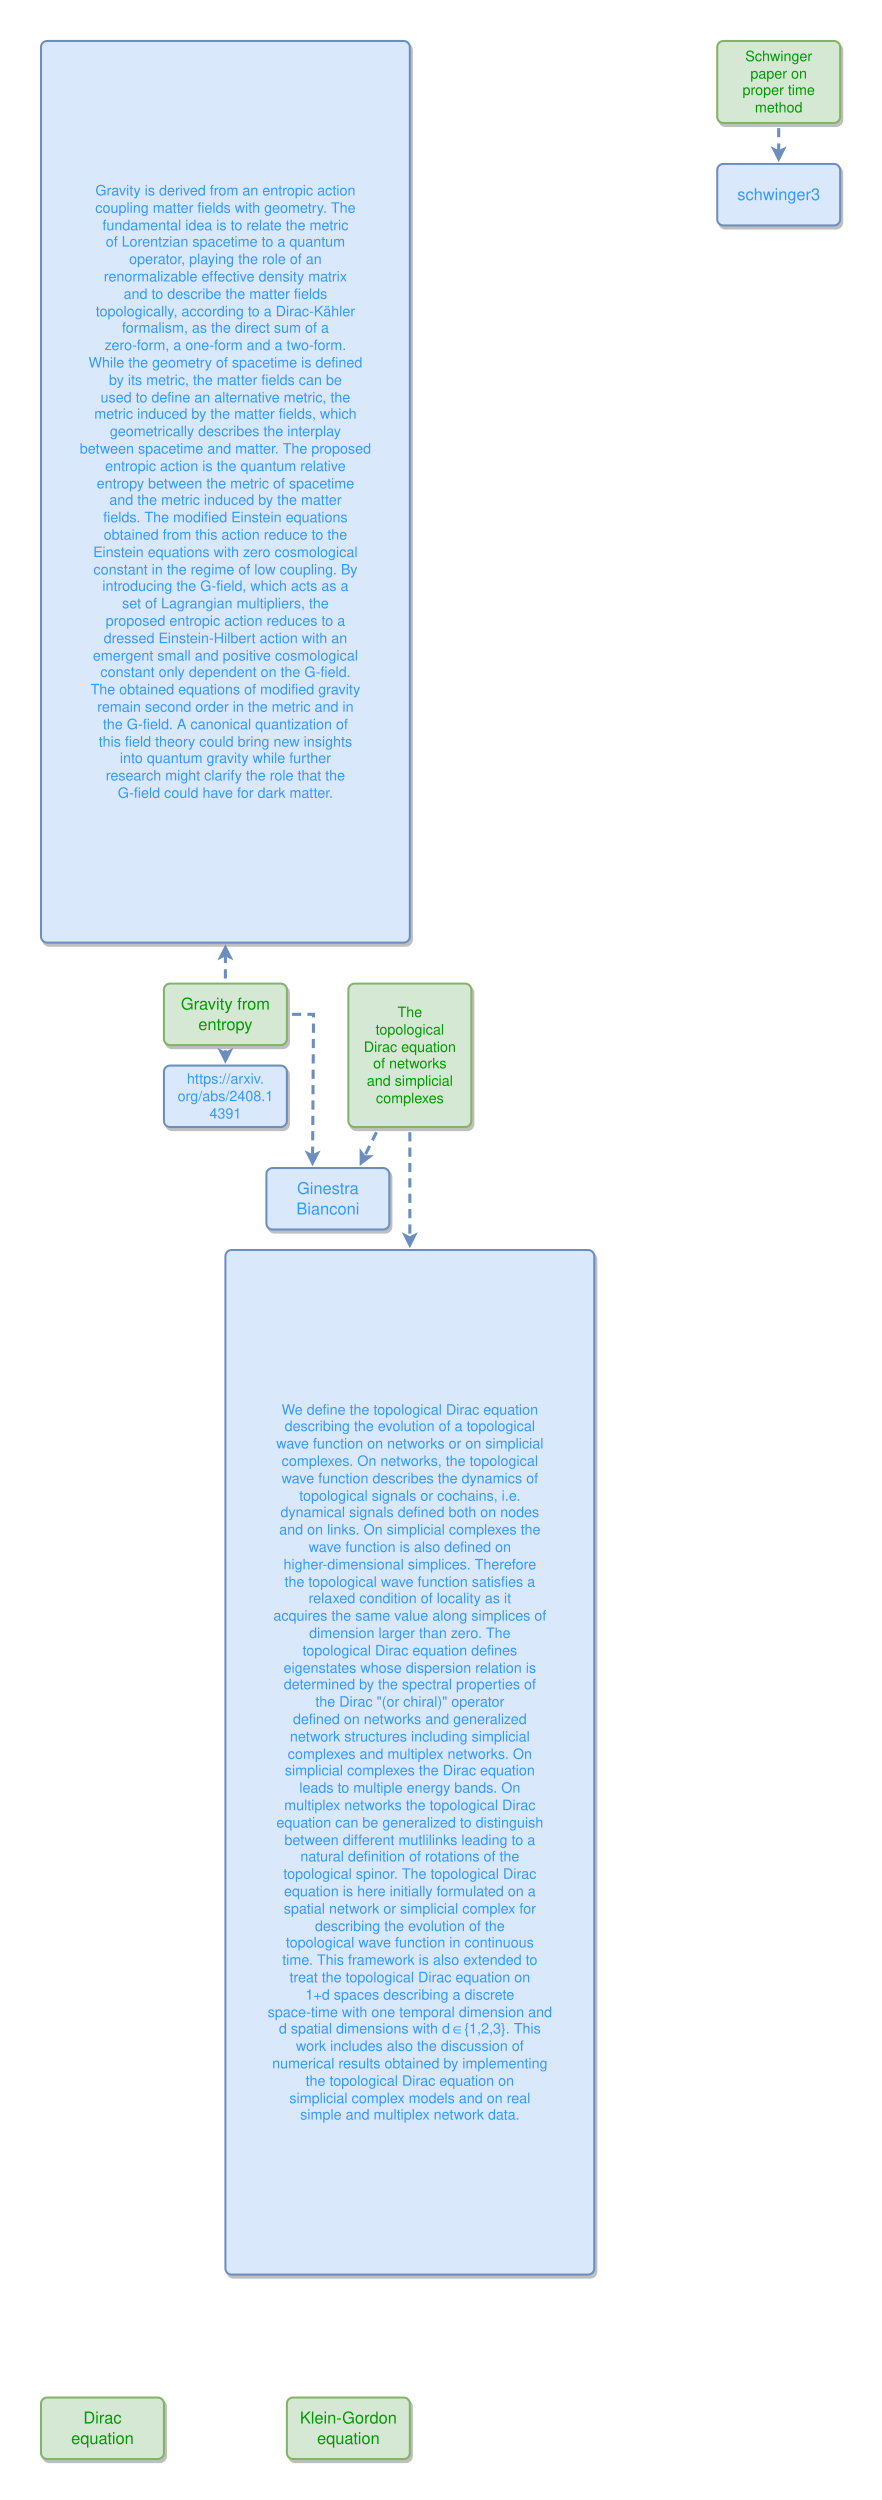
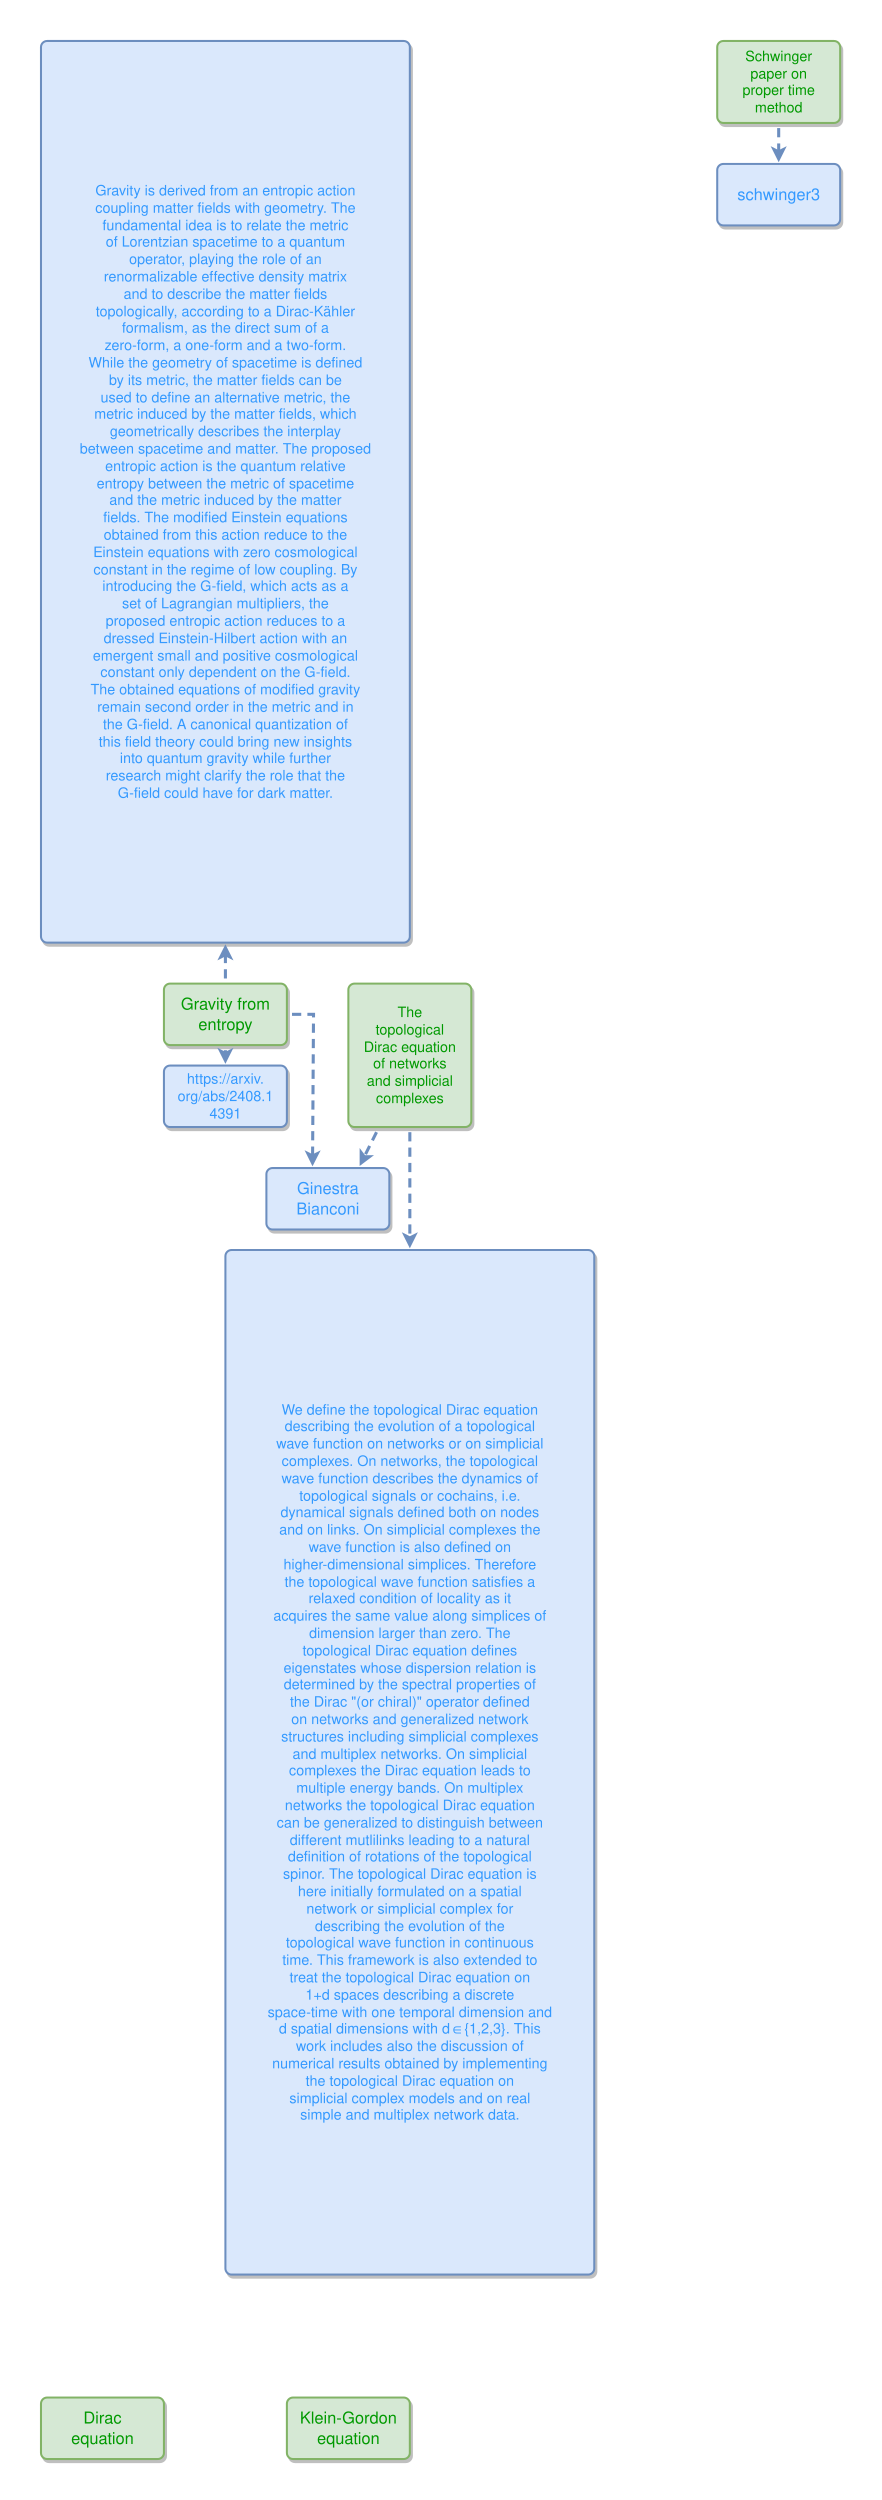
<svg xmlns="http://www.w3.org/2000/svg" width="860" height="2440" viewBox="0 0 860 2440">
  <defs>
  </defs>
  <g id="container-shells">
  </g>
  <g id="node-shadows">
    <rect x="40" y="2340" width="120" height="60" rx="6" ry="6" fill="#000000" stroke="#000000" stroke-width="2" opacity="0.25" transform="translate(2,3)" />
    <rect x="700" y="160" width="120" height="60" rx="6" ry="6" fill="#000000" stroke="#000000" stroke-width="2" opacity="0.25" transform="translate(2,3)" />
    <rect x="260" y="1140" width="120" height="60" rx="6" ry="6" fill="#000000" stroke="#000000" stroke-width="2" opacity="0.25" transform="translate(2,3)" />
    <rect x="160" y="960" width="120" height="60" rx="6" ry="6" fill="#000000" stroke="#000000" stroke-width="2" opacity="0.25" transform="translate(2,3)" />
    <rect x="40" y="40" width="360" height="880" rx="6" ry="6" fill="#000000" stroke="#000000" stroke-width="2" opacity="0.25" transform="translate(2,3)" />
    <rect x="280" y="2340" width="120" height="60" rx="6" ry="6" fill="#000000" stroke="#000000" stroke-width="2" opacity="0.25" transform="translate(2,3)" />
    <rect x="700" y="40" width="120" height="80" rx="6" ry="6" fill="#000000" stroke="#000000" stroke-width="2" opacity="0.25" transform="translate(2,3)" />
    <rect x="340" y="960" width="120" height="140" rx="6" ry="6" fill="#000000" stroke="#000000" stroke-width="2" opacity="0.25" transform="translate(2,3)" />
    <rect x="220" y="1220" width="360" height="1000" rx="6" ry="6" fill="#000000" stroke="#000000" stroke-width="2" opacity="0.25" transform="translate(2,3)" />
    <rect x="160" y="1040" width="120" height="60" rx="6" ry="6" fill="#000000" stroke="#000000" stroke-width="2" opacity="0.25" transform="translate(2,3)" />
  </g>
  <g id="edges">
    <g class="edge" data-edge-idx="0" data-edge-base="expresses" data-edge-from="3" data-edge-to="2">
      <polyline points="285.00,990.00 306,990 305.08,1128.25" fill="none" stroke="#6c8ebf" stroke-width="3" stroke-dasharray="9 6" />
      <path d="M 305.03 1135.00 L 300.59 1125.97 L 305.08 1128.25 L 309.59 1126.03 Z" fill="#6c8ebf" stroke="#6c8ebf" stroke-width="3" stroke-miterlimit="10" />
    </g>
    <g class="edge" data-edge-idx="1" data-edge-base="expresses" data-edge-from="3" data-edge-to="9">
      <line x1="220.00" y1="1025.00" x2="220.00" y2="1028.25" stroke="#6c8ebf" stroke-width="3" stroke-dasharray="9 6" />
      <path d="M 220.00 1035.00 L 215.50 1026.00 L 220.00 1028.25 L 224.50 1026.00 Z" fill="#6c8ebf" stroke="#6c8ebf" stroke-width="3" stroke-miterlimit="10" />
    </g>
    <g class="edge" data-edge-idx="2" data-edge-base="expresses" data-edge-from="3" data-edge-to="4">
      <line x1="220.00" y1="955.00" x2="220.00" y2="931.75" stroke="#6c8ebf" stroke-width="3" stroke-dasharray="9 6" />
      <path d="M 220.00 925.00 L 224.50 934.00 L 220.00 931.75 L 215.50 934.00 Z" fill="#6c8ebf" stroke="#6c8ebf" stroke-width="3" stroke-miterlimit="10" />
    </g>
    <g class="edge" data-edge-idx="3" data-edge-base="expresses" data-edge-from="7" data-edge-to="2">
      <line x1="367.50" y1="1105.00" x2="355.52" y2="1128.96" stroke="#6c8ebf" stroke-width="3" stroke-dasharray="9 6" />
      <path d="M 352.50 1135.00 L 352.50 1124.94 L 355.52 1128.96 L 360.55 1128.96 Z" fill="#6c8ebf" stroke="#6c8ebf" stroke-width="3" stroke-miterlimit="10" />
    </g>
    <g class="edge" data-edge-idx="4" data-edge-base="expresses" data-edge-from="7" data-edge-to="8">
      <line x1="400.00" y1="1105.00" x2="400.00" y2="1208.25" stroke="#6c8ebf" stroke-width="3" stroke-dasharray="9 6" />
      <path d="M 400.00 1215.00 L 395.50 1206.00 L 400.00 1208.25 L 404.50 1206.00 Z" fill="#6c8ebf" stroke="#6c8ebf" stroke-width="3" stroke-miterlimit="10" />
    </g>
    <g class="edge" data-edge-idx="5" data-edge-base="expresses" data-edge-from="6" data-edge-to="10">
      <line x1="760.00" y1="125.00" x2="760.00" y2="148.25" stroke="#6c8ebf" stroke-width="3" stroke-dasharray="9 6" />
      <path d="M 760.00 155.00 L 755.50 146.00 L 760.00 148.25 L 764.50 146.00 Z" fill="#6c8ebf" stroke="#6c8ebf" stroke-width="3" stroke-miterlimit="10" />
    </g>
  </g>
  <g id="nodes">
    <rect x="40" y="2340" width="120" height="60" rx="6" ry="6" fill="#d5e8d4" stroke="#82b366" stroke-width="2" />
    <text x="100" y="2360" text-anchor="middle" dominant-baseline="middle" font-family="Helvetica,Inter,Segoe UI,Arial" font-size="16" font-weight="normal" fill="#009900">Dirac</text>
    <text x="100" y="2380" text-anchor="middle" dominant-baseline="middle" font-family="Helvetica,Inter,Segoe UI,Arial" font-size="16" font-weight="normal" fill="#009900">equation</text>
    <rect x="700" y="160" width="120" height="60" rx="6" ry="6" fill="#dae8fc" stroke="#6c8ebf" stroke-width="2" />
    <text x="760" y="190" text-anchor="middle" dominant-baseline="middle" font-family="Helvetica,Inter,Segoe UI,Arial" font-size="16" font-weight="normal" fill="#3399ff">schwinger3</text>
    <rect x="260" y="1140" width="120" height="60" rx="6" ry="6" fill="#dae8fc" stroke="#6c8ebf" stroke-width="2" />
    <text x="320" y="1160" text-anchor="middle" dominant-baseline="middle" font-family="Helvetica,Inter,Segoe UI,Arial" font-size="16" font-weight="normal" fill="#3399ff">Ginestra</text>
    <text x="320" y="1180" text-anchor="middle" dominant-baseline="middle" font-family="Helvetica,Inter,Segoe UI,Arial" font-size="16" font-weight="normal" fill="#3399ff">Bianconi</text>
    <g>
      <rect x="160" y="960" width="120" height="60" rx="6" ry="6" fill="#d5e8d4" stroke="#82b366" stroke-width="2" />
      <text x="220" y="980" text-anchor="middle" dominant-baseline="middle" font-family="Helvetica,Inter,Segoe UI,Arial" font-size="16" font-weight="normal" fill="#009900">Gravity from</text>
      <text x="220" y="1000" text-anchor="middle" dominant-baseline="middle" font-family="Helvetica,Inter,Segoe UI,Arial" font-size="16" font-weight="normal" fill="#009900">entropy</text>
    </g>
    <rect x="40" y="40" width="360" height="880" rx="6" ry="6" fill="#dae8fc" stroke="#6c8ebf" stroke-width="2" />
    <text x="220" y="186" text-anchor="middle" dominant-baseline="middle" font-family="Helvetica,Inter,Segoe UI,Arial" font-size="14" font-weight="normal" fill="#3399ff">Gravity is derived from an entropic action</text>
    <text x="220" y="203" text-anchor="middle" dominant-baseline="middle" font-family="Helvetica,Inter,Segoe UI,Arial" font-size="14" font-weight="normal" fill="#3399ff">coupling matter fields with geometry. The</text>
    <text x="220" y="220" text-anchor="middle" dominant-baseline="middle" font-family="Helvetica,Inter,Segoe UI,Arial" font-size="14" font-weight="normal" fill="#3399ff">fundamental idea is to relate the metric</text>
    <text x="220" y="236" text-anchor="middle" dominant-baseline="middle" font-family="Helvetica,Inter,Segoe UI,Arial" font-size="14" font-weight="normal" fill="#3399ff">of Lorentzian spacetime to a quantum</text>
    <text x="220" y="253" text-anchor="middle" dominant-baseline="middle" font-family="Helvetica,Inter,Segoe UI,Arial" font-size="14" font-weight="normal" fill="#3399ff">operator, playing the role of an</text>
    <text x="220" y="270" text-anchor="middle" dominant-baseline="middle" font-family="Helvetica,Inter,Segoe UI,Arial" font-size="14" font-weight="normal" fill="#3399ff">renormalizable effective density matrix</text>
    <text x="220" y="287" text-anchor="middle" dominant-baseline="middle" font-family="Helvetica,Inter,Segoe UI,Arial" font-size="14" font-weight="normal" fill="#3399ff">and to describe the matter fields</text>
    <text x="220" y="304" text-anchor="middle" dominant-baseline="middle" font-family="Helvetica,Inter,Segoe UI,Arial" font-size="14" font-weight="normal" fill="#3399ff">topologically, according to a Dirac-Kähler</text>
    <text x="220" y="320" text-anchor="middle" dominant-baseline="middle" font-family="Helvetica,Inter,Segoe UI,Arial" font-size="14" font-weight="normal" fill="#3399ff">formalism, as the direct sum of a</text>
    <text x="220" y="337" text-anchor="middle" dominant-baseline="middle" font-family="Helvetica,Inter,Segoe UI,Arial" font-size="14" font-weight="normal" fill="#3399ff">zero-form, a one-form and a two-form.</text>
    <text x="220" y="354" text-anchor="middle" dominant-baseline="middle" font-family="Helvetica,Inter,Segoe UI,Arial" font-size="14" font-weight="normal" fill="#3399ff">While the geometry of spacetime is defined</text>
    <text x="220" y="371" text-anchor="middle" dominant-baseline="middle" font-family="Helvetica,Inter,Segoe UI,Arial" font-size="14" font-weight="normal" fill="#3399ff">by its metric, the matter fields can be</text>
    <text x="220" y="388" text-anchor="middle" dominant-baseline="middle" font-family="Helvetica,Inter,Segoe UI,Arial" font-size="14" font-weight="normal" fill="#3399ff">used to define an alternative metric, the</text>
    <text x="220" y="404" text-anchor="middle" dominant-baseline="middle" font-family="Helvetica,Inter,Segoe UI,Arial" font-size="14" font-weight="normal" fill="#3399ff">metric induced by the matter fields, which</text>
    <text x="220" y="421" text-anchor="middle" dominant-baseline="middle" font-family="Helvetica,Inter,Segoe UI,Arial" font-size="14" font-weight="normal" fill="#3399ff">geometrically describes the interplay</text>
    <text x="220" y="438" text-anchor="middle" dominant-baseline="middle" font-family="Helvetica,Inter,Segoe UI,Arial" font-size="14" font-weight="normal" fill="#3399ff">between spacetime and matter. The proposed</text>
    <text x="220" y="455" text-anchor="middle" dominant-baseline="middle" font-family="Helvetica,Inter,Segoe UI,Arial" font-size="14" font-weight="normal" fill="#3399ff">entropic action is the quantum relative</text>
    <text x="220" y="472" text-anchor="middle" dominant-baseline="middle" font-family="Helvetica,Inter,Segoe UI,Arial" font-size="14" font-weight="normal" fill="#3399ff">entropy between the metric of spacetime</text>
    <text x="220" y="488" text-anchor="middle" dominant-baseline="middle" font-family="Helvetica,Inter,Segoe UI,Arial" font-size="14" font-weight="normal" fill="#3399ff">and the metric induced by the matter</text>
    <text x="220" y="505" text-anchor="middle" dominant-baseline="middle" font-family="Helvetica,Inter,Segoe UI,Arial" font-size="14" font-weight="normal" fill="#3399ff">fields. The modified Einstein equations</text>
    <text x="220" y="522" text-anchor="middle" dominant-baseline="middle" font-family="Helvetica,Inter,Segoe UI,Arial" font-size="14" font-weight="normal" fill="#3399ff">obtained from this action reduce to the</text>
    <text x="220" y="539" text-anchor="middle" dominant-baseline="middle" font-family="Helvetica,Inter,Segoe UI,Arial" font-size="14" font-weight="normal" fill="#3399ff">Einstein equations with zero cosmological</text>
    <text x="220" y="556" text-anchor="middle" dominant-baseline="middle" font-family="Helvetica,Inter,Segoe UI,Arial" font-size="14" font-weight="normal" fill="#3399ff">constant in the regime of low coupling. By</text>
    <text x="220" y="572" text-anchor="middle" dominant-baseline="middle" font-family="Helvetica,Inter,Segoe UI,Arial" font-size="14" font-weight="normal" fill="#3399ff">introducing the G-field, which acts as a</text>
    <text x="220" y="589" text-anchor="middle" dominant-baseline="middle" font-family="Helvetica,Inter,Segoe UI,Arial" font-size="14" font-weight="normal" fill="#3399ff">set of Lagrangian multipliers, the</text>
    <text x="220" y="606" text-anchor="middle" dominant-baseline="middle" font-family="Helvetica,Inter,Segoe UI,Arial" font-size="14" font-weight="normal" fill="#3399ff">proposed entropic action reduces to a</text>
    <text x="220" y="623" text-anchor="middle" dominant-baseline="middle" font-family="Helvetica,Inter,Segoe UI,Arial" font-size="14" font-weight="normal" fill="#3399ff">dressed Einstein-Hilbert action with an</text>
    <text x="220" y="640" text-anchor="middle" dominant-baseline="middle" font-family="Helvetica,Inter,Segoe UI,Arial" font-size="14" font-weight="normal" fill="#3399ff">emergent small and positive cosmological</text>
    <text x="220" y="656" text-anchor="middle" dominant-baseline="middle" font-family="Helvetica,Inter,Segoe UI,Arial" font-size="14" font-weight="normal" fill="#3399ff">constant only dependent on the G-field.</text>
    <text x="220" y="673" text-anchor="middle" dominant-baseline="middle" font-family="Helvetica,Inter,Segoe UI,Arial" font-size="14" font-weight="normal" fill="#3399ff">The obtained equations of modified gravity</text>
    <text x="220" y="690" text-anchor="middle" dominant-baseline="middle" font-family="Helvetica,Inter,Segoe UI,Arial" font-size="14" font-weight="normal" fill="#3399ff">remain second order in the metric and in</text>
    <text x="220" y="707" text-anchor="middle" dominant-baseline="middle" font-family="Helvetica,Inter,Segoe UI,Arial" font-size="14" font-weight="normal" fill="#3399ff">the G-field. A canonical quantization of</text>
    <text x="220" y="724" text-anchor="middle" dominant-baseline="middle" font-family="Helvetica,Inter,Segoe UI,Arial" font-size="14" font-weight="normal" fill="#3399ff">this field theory could bring new insights</text>
    <text x="220" y="740" text-anchor="middle" dominant-baseline="middle" font-family="Helvetica,Inter,Segoe UI,Arial" font-size="14" font-weight="normal" fill="#3399ff">into quantum gravity while further</text>
    <text x="220" y="757" text-anchor="middle" dominant-baseline="middle" font-family="Helvetica,Inter,Segoe UI,Arial" font-size="14" font-weight="normal" fill="#3399ff">research might clarify the role that the</text>
    <text x="220" y="774" text-anchor="middle" dominant-baseline="middle" font-family="Helvetica,Inter,Segoe UI,Arial" font-size="14" font-weight="normal" fill="#3399ff">G-field could have for dark matter.</text>
    <rect x="280" y="2340" width="120" height="60" rx="6" ry="6" fill="#d5e8d4" stroke="#82b366" stroke-width="2" />
    <text x="340" y="2360" text-anchor="middle" dominant-baseline="middle" font-family="Helvetica,Inter,Segoe UI,Arial" font-size="16" font-weight="normal" fill="#009900">Klein-Gordon</text>
    <text x="340" y="2380" text-anchor="middle" dominant-baseline="middle" font-family="Helvetica,Inter,Segoe UI,Arial" font-size="16" font-weight="normal" fill="#009900">equation</text>
    <g>
      <rect x="700" y="40" width="120" height="80" rx="6" ry="6" fill="#d5e8d4" stroke="#82b366" stroke-width="2" />
      <text x="760" y="55" text-anchor="middle" dominant-baseline="middle" font-family="Helvetica,Inter,Segoe UI,Arial" font-size="14" font-weight="normal" fill="#009900">Schwinger</text>
      <text x="760" y="72" text-anchor="middle" dominant-baseline="middle" font-family="Helvetica,Inter,Segoe UI,Arial" font-size="14" font-weight="normal" fill="#009900">paper on</text>
      <text x="760" y="88" text-anchor="middle" dominant-baseline="middle" font-family="Helvetica,Inter,Segoe UI,Arial" font-size="14" font-weight="normal" fill="#009900">proper time</text>
      <text x="760" y="105" text-anchor="middle" dominant-baseline="middle" font-family="Helvetica,Inter,Segoe UI,Arial" font-size="14" font-weight="normal" fill="#009900">method</text>
    </g>
    <g>
      <rect x="340" y="960" width="120" height="140" rx="6" ry="6" fill="#d5e8d4" stroke="#82b366" stroke-width="2" />
      <text x="400" y="988" text-anchor="middle" dominant-baseline="middle" font-family="Helvetica,Inter,Segoe UI,Arial" font-size="14" font-weight="normal" fill="#009900">The</text>
      <text x="400" y="1005" text-anchor="middle" dominant-baseline="middle" font-family="Helvetica,Inter,Segoe UI,Arial" font-size="14" font-weight="normal" fill="#009900">topological</text>
      <text x="400" y="1022" text-anchor="middle" dominant-baseline="middle" font-family="Helvetica,Inter,Segoe UI,Arial" font-size="14" font-weight="normal" fill="#009900">Dirac equation</text>
      <text x="400" y="1038" text-anchor="middle" dominant-baseline="middle" font-family="Helvetica,Inter,Segoe UI,Arial" font-size="14" font-weight="normal" fill="#009900">of networks</text>
      <text x="400" y="1055" text-anchor="middle" dominant-baseline="middle" font-family="Helvetica,Inter,Segoe UI,Arial" font-size="14" font-weight="normal" fill="#009900">and simplicial</text>
      <text x="400" y="1072" text-anchor="middle" dominant-baseline="middle" font-family="Helvetica,Inter,Segoe UI,Arial" font-size="14" font-weight="normal" fill="#009900">complexes</text>
    </g>
    <rect x="220" y="1220" width="360" height="1000" rx="6" ry="6" fill="#dae8fc" stroke="#6c8ebf" stroke-width="2" />
    <text x="400" y="1376" text-anchor="middle" dominant-baseline="middle" font-family="Helvetica,Inter,Segoe UI,Arial" font-size="14" font-weight="normal" fill="#3399ff">We define the topological Dirac equation</text>
    <text x="400" y="1392" text-anchor="middle" dominant-baseline="middle" font-family="Helvetica,Inter,Segoe UI,Arial" font-size="14" font-weight="normal" fill="#3399ff">describing the evolution of a topological</text>
    <text x="400" y="1409" text-anchor="middle" dominant-baseline="middle" font-family="Helvetica,Inter,Segoe UI,Arial" font-size="14" font-weight="normal" fill="#3399ff">wave function on networks or on simplicial</text>
    <text x="400" y="1426" text-anchor="middle" dominant-baseline="middle" font-family="Helvetica,Inter,Segoe UI,Arial" font-size="14" font-weight="normal" fill="#3399ff">complexes. On networks, the topological</text>
    <text x="400" y="1443" text-anchor="middle" dominant-baseline="middle" font-family="Helvetica,Inter,Segoe UI,Arial" font-size="14" font-weight="normal" fill="#3399ff">wave function describes the dynamics of</text>
    <text x="400" y="1460" text-anchor="middle" dominant-baseline="middle" font-family="Helvetica,Inter,Segoe UI,Arial" font-size="14" font-weight="normal" fill="#3399ff">topological signals or cochains, i.e.</text>
    <text x="400" y="1476" text-anchor="middle" dominant-baseline="middle" font-family="Helvetica,Inter,Segoe UI,Arial" font-size="14" font-weight="normal" fill="#3399ff">dynamical signals defined both on nodes</text>
    <text x="400" y="1493" text-anchor="middle" dominant-baseline="middle" font-family="Helvetica,Inter,Segoe UI,Arial" font-size="14" font-weight="normal" fill="#3399ff">and on links. On simplicial complexes the</text>
    <text x="400" y="1510" text-anchor="middle" dominant-baseline="middle" font-family="Helvetica,Inter,Segoe UI,Arial" font-size="14" font-weight="normal" fill="#3399ff">wave function is also defined on</text>
    <text x="400" y="1527" text-anchor="middle" dominant-baseline="middle" font-family="Helvetica,Inter,Segoe UI,Arial" font-size="14" font-weight="normal" fill="#3399ff">higher-dimensional simplices. Therefore</text>
    <text x="400" y="1544" text-anchor="middle" dominant-baseline="middle" font-family="Helvetica,Inter,Segoe UI,Arial" font-size="14" font-weight="normal" fill="#3399ff">the topological wave function satisfies a</text>
    <text x="400" y="1560" text-anchor="middle" dominant-baseline="middle" font-family="Helvetica,Inter,Segoe UI,Arial" font-size="14" font-weight="normal" fill="#3399ff">relaxed condition of locality as it</text>
    <text x="400" y="1577" text-anchor="middle" dominant-baseline="middle" font-family="Helvetica,Inter,Segoe UI,Arial" font-size="14" font-weight="normal" fill="#3399ff">acquires the same value along simplices of</text>
    <text x="400" y="1594" text-anchor="middle" dominant-baseline="middle" font-family="Helvetica,Inter,Segoe UI,Arial" font-size="14" font-weight="normal" fill="#3399ff">dimension larger than zero. The</text>
    <text x="400" y="1611" text-anchor="middle" dominant-baseline="middle" font-family="Helvetica,Inter,Segoe UI,Arial" font-size="14" font-weight="normal" fill="#3399ff">topological Dirac equation defines</text>
    <text x="400" y="1628" text-anchor="middle" dominant-baseline="middle" font-family="Helvetica,Inter,Segoe UI,Arial" font-size="14" font-weight="normal" fill="#3399ff">eigenstates whose dispersion relation is</text>
    <text x="400" y="1644" text-anchor="middle" dominant-baseline="middle" font-family="Helvetica,Inter,Segoe UI,Arial" font-size="14" font-weight="normal" fill="#3399ff">determined by the spectral properties of</text>
-     <text x="400" y="1661" text-anchor="middle" dominant-baseline="middle" font-family="Helvetica,Inter,Segoe UI,Arial" font-size="14" font-weight="normal" fill="#3399ff">the Dirac "(or chiral)" operator</text>
-     <text x="400" y="1678" text-anchor="middle" dominant-baseline="middle" font-family="Helvetica,Inter,Segoe UI,Arial" font-size="14" font-weight="normal" fill="#3399ff">defined on networks and generalized</text>
-     <text x="400" y="1695" text-anchor="middle" dominant-baseline="middle" font-family="Helvetica,Inter,Segoe UI,Arial" font-size="14" font-weight="normal" fill="#3399ff">network structures including simplicial</text>
-     <text x="400" y="1712" text-anchor="middle" dominant-baseline="middle" font-family="Helvetica,Inter,Segoe UI,Arial" font-size="14" font-weight="normal" fill="#3399ff">complexes and multiplex networks. On</text>
-     <text x="400" y="1728" text-anchor="middle" dominant-baseline="middle" font-family="Helvetica,Inter,Segoe UI,Arial" font-size="14" font-weight="normal" fill="#3399ff">simplicial complexes the Dirac equation</text>
-     <text x="400" y="1745" text-anchor="middle" dominant-baseline="middle" font-family="Helvetica,Inter,Segoe UI,Arial" font-size="14" font-weight="normal" fill="#3399ff">leads to multiple energy bands. On</text>
-     <text x="400" y="1762" text-anchor="middle" dominant-baseline="middle" font-family="Helvetica,Inter,Segoe UI,Arial" font-size="14" font-weight="normal" fill="#3399ff">multiplex networks the topological Dirac</text>
-     <text x="400" y="1779" text-anchor="middle" dominant-baseline="middle" font-family="Helvetica,Inter,Segoe UI,Arial" font-size="14" font-weight="normal" fill="#3399ff">equation can be generalized to distinguish</text>
-     <text x="400" y="1796" text-anchor="middle" dominant-baseline="middle" font-family="Helvetica,Inter,Segoe UI,Arial" font-size="14" font-weight="normal" fill="#3399ff">between different mutlilinks leading to a</text>
-     <text x="400" y="1812" text-anchor="middle" dominant-baseline="middle" font-family="Helvetica,Inter,Segoe UI,Arial" font-size="14" font-weight="normal" fill="#3399ff">natural definition of rotations of the</text>
-     <text x="400" y="1829" text-anchor="middle" dominant-baseline="middle" font-family="Helvetica,Inter,Segoe UI,Arial" font-size="14" font-weight="normal" fill="#3399ff">topological spinor. The topological Dirac</text>
-     <text x="400" y="1846" text-anchor="middle" dominant-baseline="middle" font-family="Helvetica,Inter,Segoe UI,Arial" font-size="14" font-weight="normal" fill="#3399ff">equation is here initially formulated on a</text>
-     <text x="400" y="1863" text-anchor="middle" dominant-baseline="middle" font-family="Helvetica,Inter,Segoe UI,Arial" font-size="14" font-weight="normal" fill="#3399ff">spatial network or simplicial complex for</text>
+     <text x="400" y="1661" text-anchor="middle" dominant-baseline="middle" font-family="Helvetica,Inter,Segoe UI,Arial" font-size="14" font-weight="normal" fill="#3399ff">the Dirac "(or chiral)" operator defined</text>
+     <text x="400" y="1678" text-anchor="middle" dominant-baseline="middle" font-family="Helvetica,Inter,Segoe UI,Arial" font-size="14" font-weight="normal" fill="#3399ff">on networks and generalized network</text>
+     <text x="400" y="1695" text-anchor="middle" dominant-baseline="middle" font-family="Helvetica,Inter,Segoe UI,Arial" font-size="14" font-weight="normal" fill="#3399ff">structures including simplicial complexes</text>
+     <text x="400" y="1712" text-anchor="middle" dominant-baseline="middle" font-family="Helvetica,Inter,Segoe UI,Arial" font-size="14" font-weight="normal" fill="#3399ff">and multiplex networks. On simplicial</text>
+     <text x="400" y="1728" text-anchor="middle" dominant-baseline="middle" font-family="Helvetica,Inter,Segoe UI,Arial" font-size="14" font-weight="normal" fill="#3399ff">complexes the Dirac equation leads to</text>
+     <text x="400" y="1745" text-anchor="middle" dominant-baseline="middle" font-family="Helvetica,Inter,Segoe UI,Arial" font-size="14" font-weight="normal" fill="#3399ff">multiple energy bands. On multiplex</text>
+     <text x="400" y="1762" text-anchor="middle" dominant-baseline="middle" font-family="Helvetica,Inter,Segoe UI,Arial" font-size="14" font-weight="normal" fill="#3399ff">networks the topological Dirac equation</text>
+     <text x="400" y="1779" text-anchor="middle" dominant-baseline="middle" font-family="Helvetica,Inter,Segoe UI,Arial" font-size="14" font-weight="normal" fill="#3399ff">can be generalized to distinguish between</text>
+     <text x="400" y="1796" text-anchor="middle" dominant-baseline="middle" font-family="Helvetica,Inter,Segoe UI,Arial" font-size="14" font-weight="normal" fill="#3399ff">different mutlilinks leading to a natural</text>
+     <text x="400" y="1812" text-anchor="middle" dominant-baseline="middle" font-family="Helvetica,Inter,Segoe UI,Arial" font-size="14" font-weight="normal" fill="#3399ff">definition of rotations of the topological</text>
+     <text x="400" y="1829" text-anchor="middle" dominant-baseline="middle" font-family="Helvetica,Inter,Segoe UI,Arial" font-size="14" font-weight="normal" fill="#3399ff">spinor. The topological Dirac equation is</text>
+     <text x="400" y="1846" text-anchor="middle" dominant-baseline="middle" font-family="Helvetica,Inter,Segoe UI,Arial" font-size="14" font-weight="normal" fill="#3399ff">here initially formulated on a spatial</text>
+     <text x="400" y="1863" text-anchor="middle" dominant-baseline="middle" font-family="Helvetica,Inter,Segoe UI,Arial" font-size="14" font-weight="normal" fill="#3399ff">network or simplicial complex for</text>
    <text x="400" y="1880" text-anchor="middle" dominant-baseline="middle" font-family="Helvetica,Inter,Segoe UI,Arial" font-size="14" font-weight="normal" fill="#3399ff">describing the evolution of the</text>
    <text x="400" y="1896" text-anchor="middle" dominant-baseline="middle" font-family="Helvetica,Inter,Segoe UI,Arial" font-size="14" font-weight="normal" fill="#3399ff">topological wave function in continuous</text>
    <text x="400" y="1913" text-anchor="middle" dominant-baseline="middle" font-family="Helvetica,Inter,Segoe UI,Arial" font-size="14" font-weight="normal" fill="#3399ff">time. This framework is also extended to</text>
    <text x="400" y="1930" text-anchor="middle" dominant-baseline="middle" font-family="Helvetica,Inter,Segoe UI,Arial" font-size="14" font-weight="normal" fill="#3399ff">treat the topological Dirac equation on</text>
    <text x="400" y="1947" text-anchor="middle" dominant-baseline="middle" font-family="Helvetica,Inter,Segoe UI,Arial" font-size="14" font-weight="normal" fill="#3399ff">1+d spaces describing a discrete</text>
    <text x="400" y="1964" text-anchor="middle" dominant-baseline="middle" font-family="Helvetica,Inter,Segoe UI,Arial" font-size="14" font-weight="normal" fill="#3399ff">space-time with one temporal dimension and</text>
    <text x="400" y="1980" text-anchor="middle" dominant-baseline="middle" font-family="Helvetica,Inter,Segoe UI,Arial" font-size="14" font-weight="normal" fill="#3399ff">d spatial dimensions with d∈{1,2,3}. This</text>
    <text x="400" y="1997" text-anchor="middle" dominant-baseline="middle" font-family="Helvetica,Inter,Segoe UI,Arial" font-size="14" font-weight="normal" fill="#3399ff">work includes also the discussion of</text>
    <text x="400" y="2014" text-anchor="middle" dominant-baseline="middle" font-family="Helvetica,Inter,Segoe UI,Arial" font-size="14" font-weight="normal" fill="#3399ff">numerical results obtained by implementing</text>
    <text x="400" y="2031" text-anchor="middle" dominant-baseline="middle" font-family="Helvetica,Inter,Segoe UI,Arial" font-size="14" font-weight="normal" fill="#3399ff">the topological Dirac equation on</text>
    <text x="400" y="2048" text-anchor="middle" dominant-baseline="middle" font-family="Helvetica,Inter,Segoe UI,Arial" font-size="14" font-weight="normal" fill="#3399ff">simplicial complex models and on real</text>
    <text x="400" y="2064" text-anchor="middle" dominant-baseline="middle" font-family="Helvetica,Inter,Segoe UI,Arial" font-size="14" font-weight="normal" fill="#3399ff">simple and multiplex network data.</text>
    <rect x="160" y="1040" width="120" height="60" rx="6" ry="6" fill="#dae8fc" stroke="#6c8ebf" stroke-width="2" />
    <text x="220" y="1053" text-anchor="middle" dominant-baseline="middle" font-family="Helvetica,Inter,Segoe UI,Arial" font-size="14" font-weight="normal" fill="#3399ff">https://arxiv.</text>
    <text x="220" y="1070" text-anchor="middle" dominant-baseline="middle" font-family="Helvetica,Inter,Segoe UI,Arial" font-size="14" font-weight="normal" fill="#3399ff">org/abs/2408.1</text>
    <text x="220" y="1087" text-anchor="middle" dominant-baseline="middle" font-family="Helvetica,Inter,Segoe UI,Arial" font-size="14" font-weight="normal" fill="#3399ff">4391</text>
  </g>
</svg>
